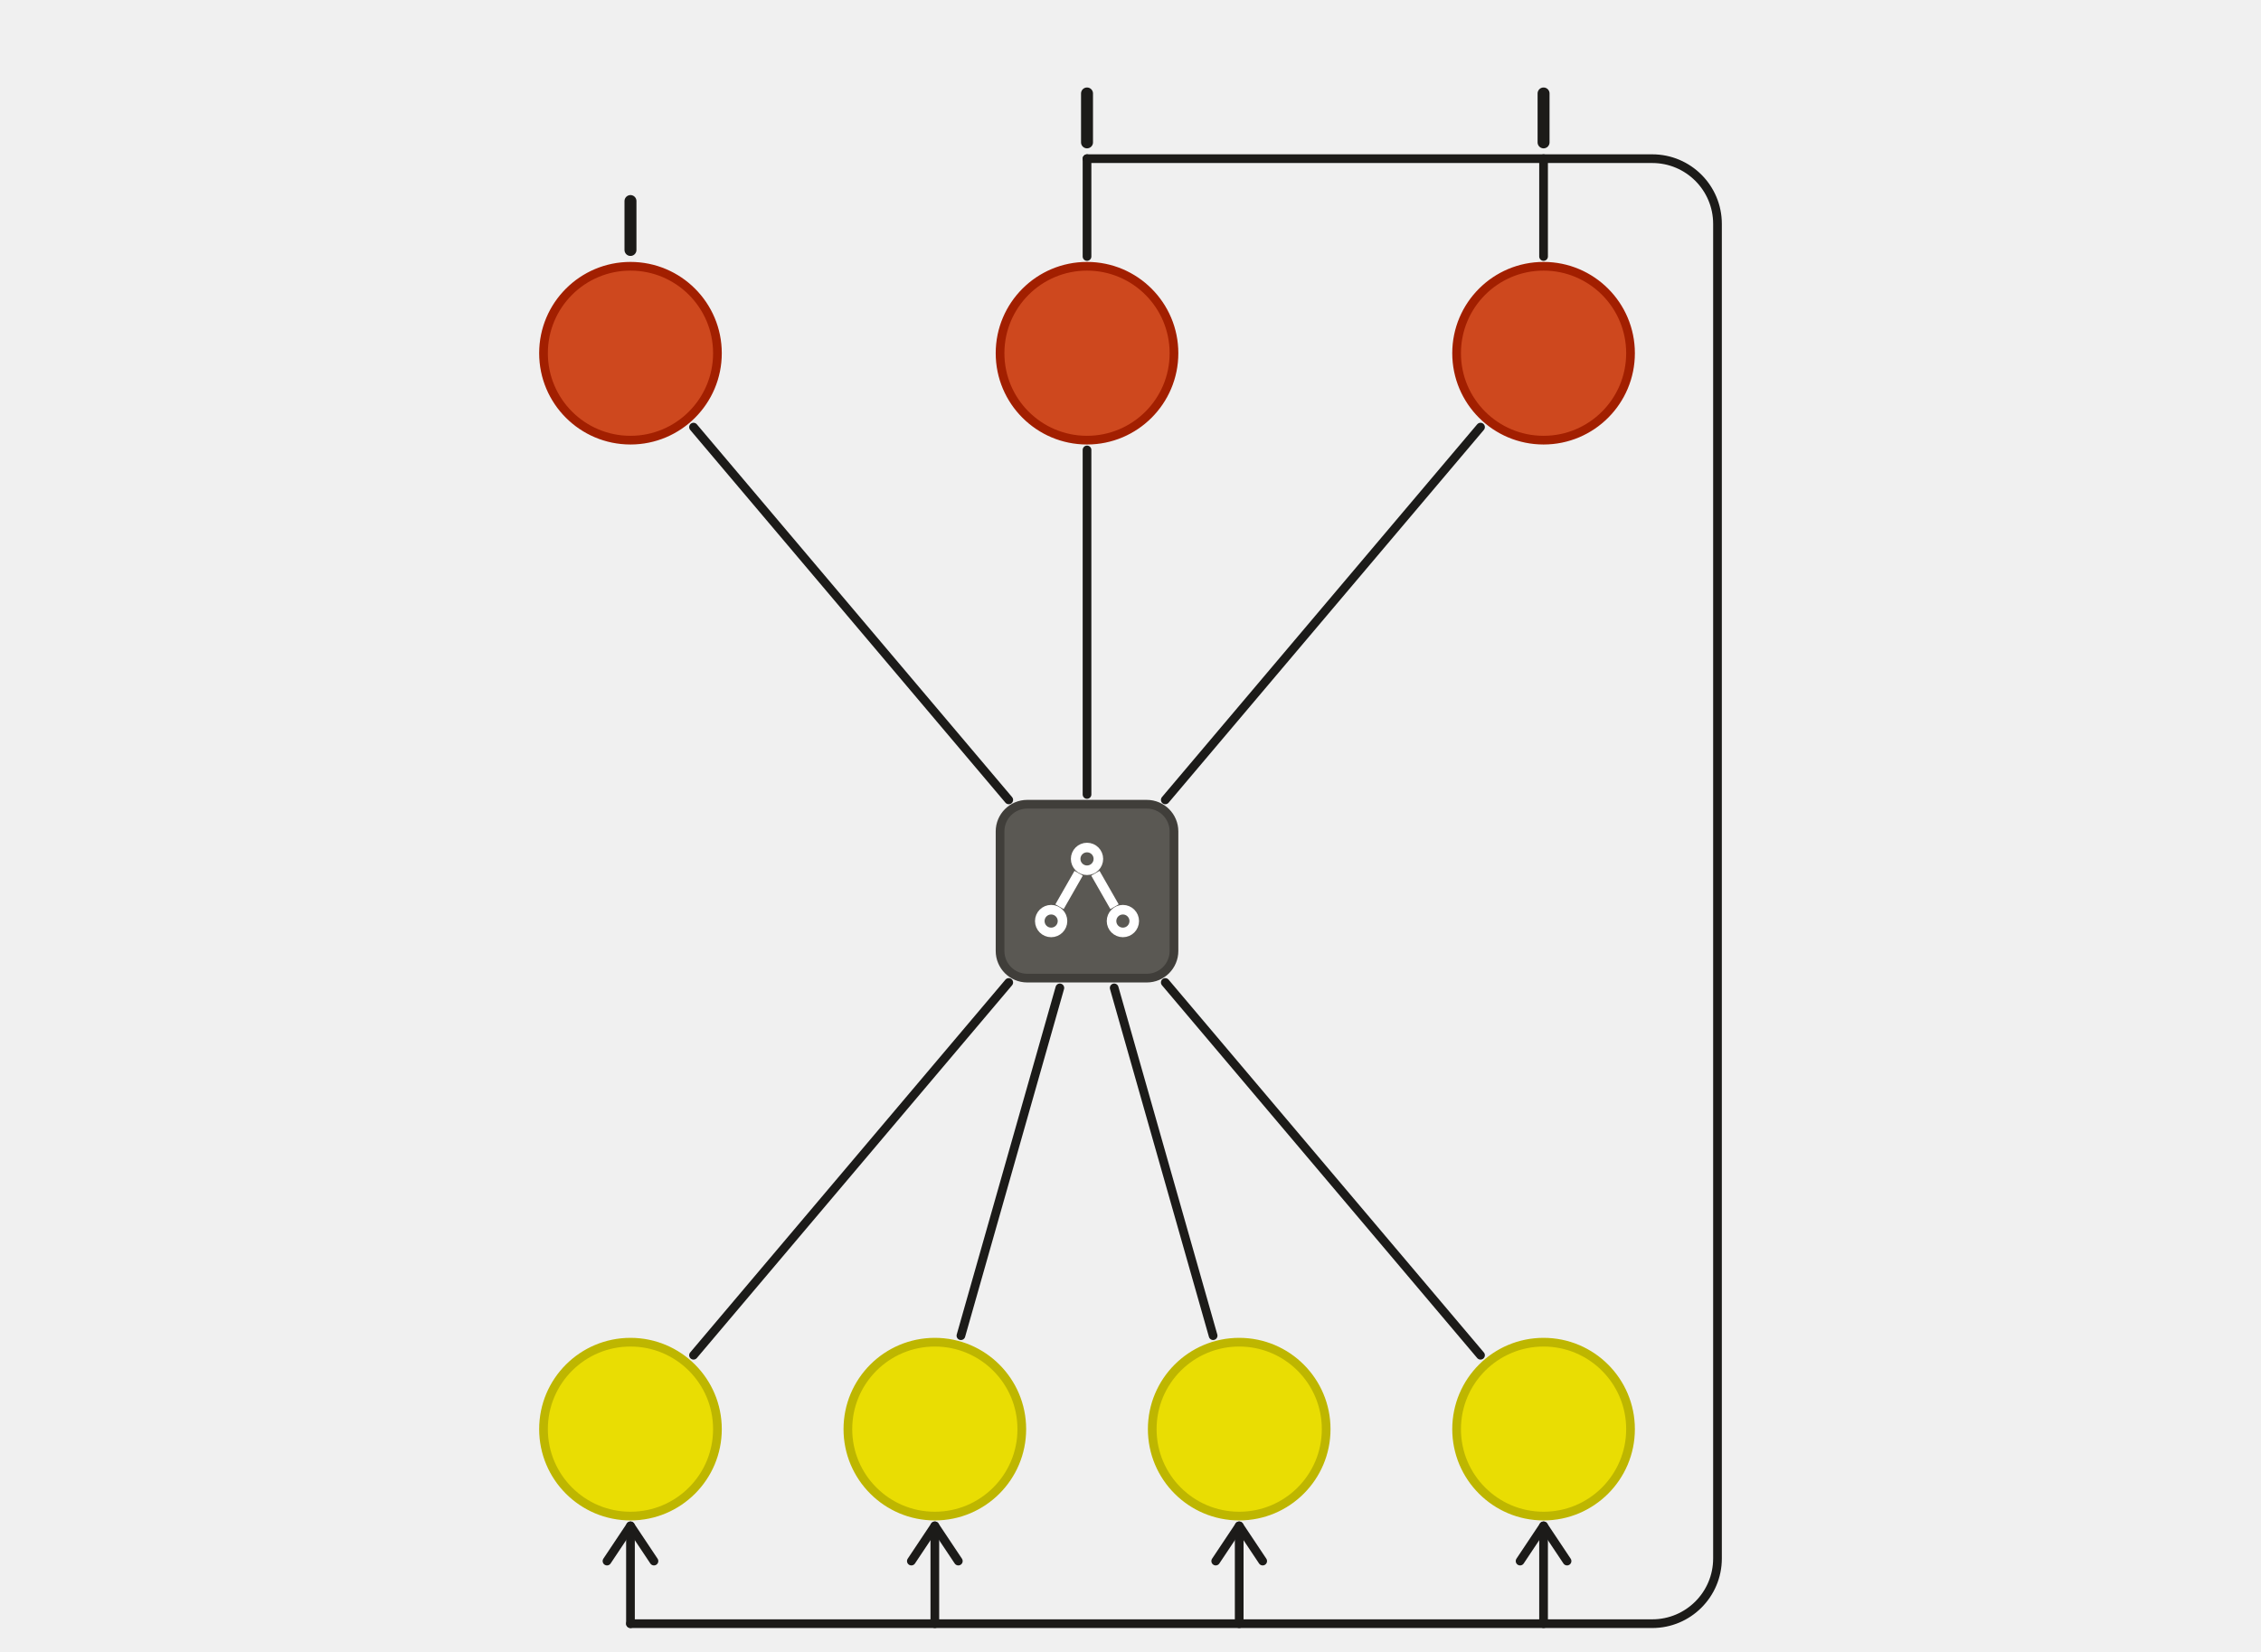
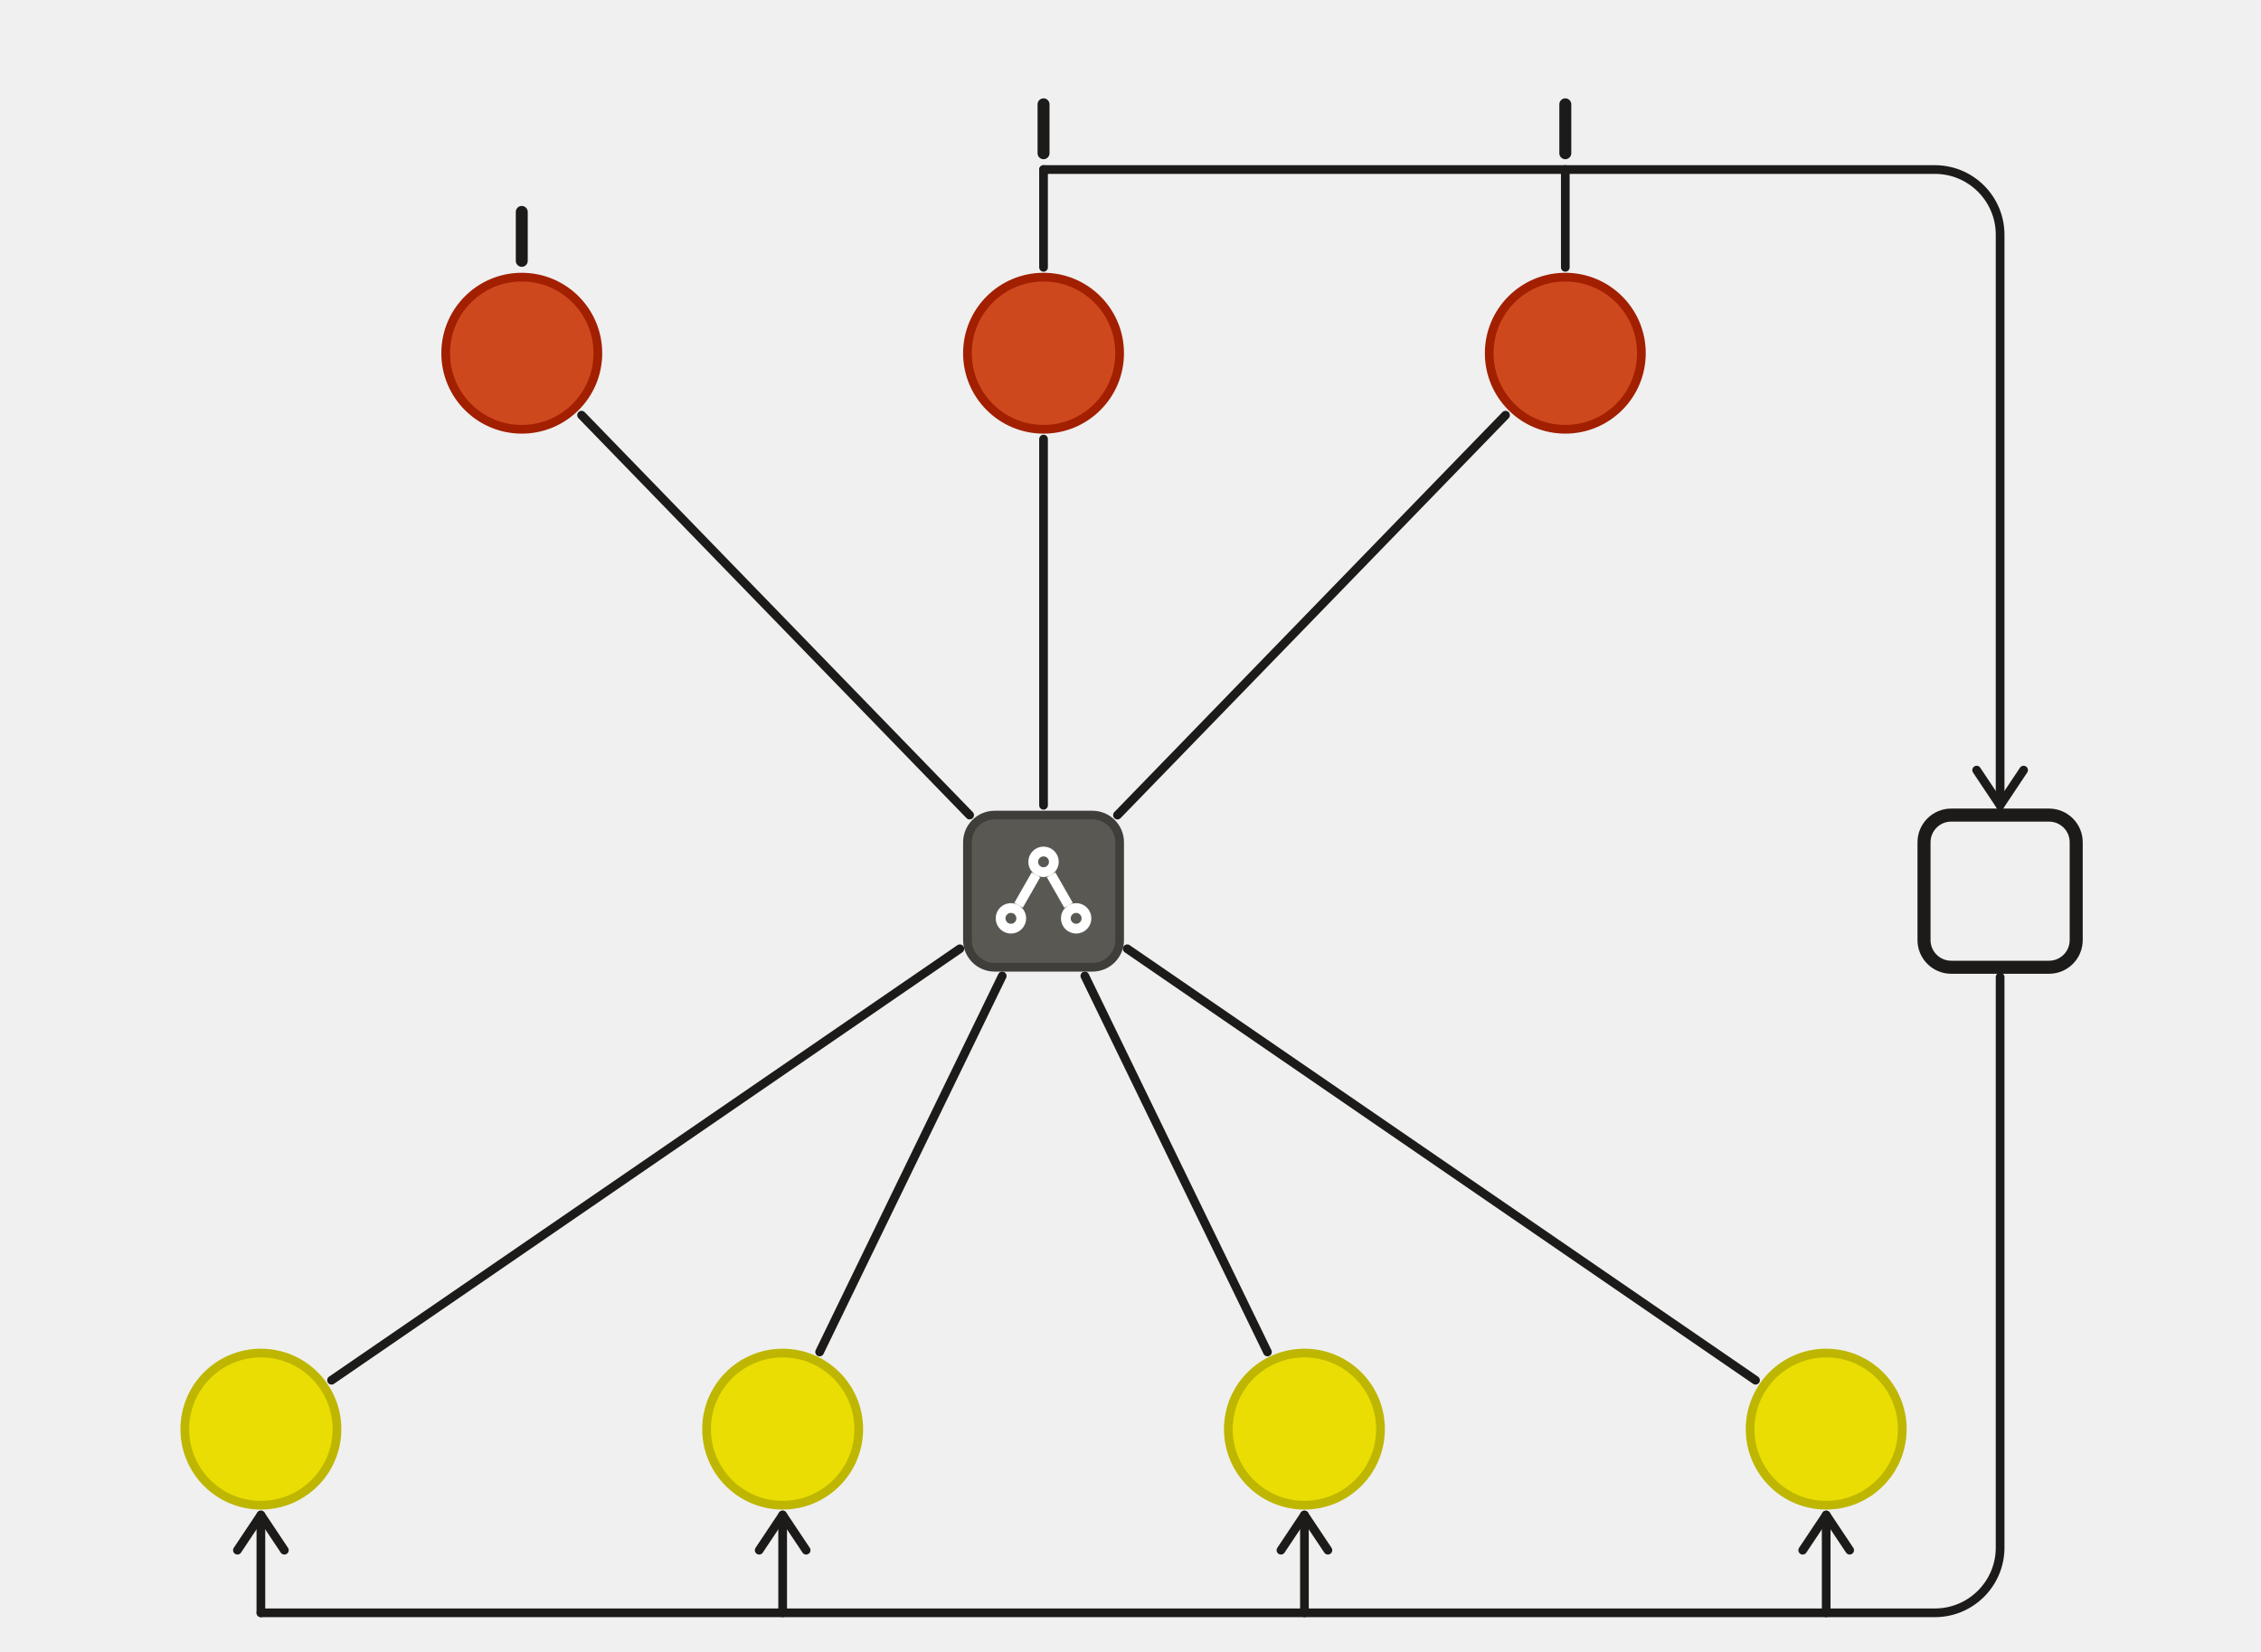
<svg xmlns="http://www.w3.org/2000/svg" viewBox="0 0 208 152" width="416" height="304" role="img">
  <defs>
    <marker id="arr-policy_gradient" viewBox="0 0 10 10" refX="8" refY="5" markerUnits="userSpaceOnUse" markerWidth="5.4" markerHeight="5.4" orient="auto-start-reverse">
      <path d="M2 1L8 5L2 9" fill="none" stroke="#1C1B19" stroke-width="1.481" stroke-linecap="round" stroke-linejoin="round" />
    </marker>
  </defs>
  <g fill="none" stroke="#1C1B19" stroke-width="0.8" stroke-linecap="round" stroke-linejoin="round">
-     <line x1="63.8" y1="124.7" x2="92.8" y2="90.4" />
-     <line x1="88.4" y1="122.9" x2="97.5" y2="90.9" />
-     <line x1="111.6" y1="122.9" x2="102.5" y2="90.9" />
-     <line x1="136.2" y1="124.7" x2="107.2" y2="90.4" />
-     <line x1="92.8" y1="73.6" x2="63.8" y2="39.3" />
-     <line x1="100" y1="73.1" x2="100" y2="41.4" />
-     <line x1="107.2" y1="73.6" x2="136.2" y2="39.3" />
+     <line x1="30.5" y1="127" x2="88.3" y2="87.3" />
+     <line x1="75.4" y1="124.4" x2="92.2" y2="89.8" />
+     <line x1="116.6" y1="124.4" x2="99.8" y2="89.8" />
+     <line x1="161.5" y1="127" x2="103.7" y2="87.3" />
+     <line x1="89.2" y1="75" x2="53.5" y2="38.2" />
+     <line x1="96" y1="74.1" x2="96" y2="40.4" />
+     <line x1="102.8" y1="75" x2="138.5" y2="38.2" />
  </g>
  <g fill="none" stroke="#1C1B19" stroke-width="0.8" stroke-linecap="round" stroke-linejoin="round">
-     <path d="M100,14.6 L152,14.6 A6,6 0 0 1 158,20.6 L158,143.4 A6,6 0 0 1 152,149.4 L58,149.4" />
-     <line x1="100" y1="23.6" x2="100" y2="14.6" />
-     <line x1="142" y1="23.6" x2="142" y2="14.6" />
-     <line x1="58" y1="149.4" x2="58" y2="140.4" marker-end="url(#arr-policy_gradient)" />
-     <line x1="86" y1="149.4" x2="86" y2="140.4" marker-end="url(#arr-policy_gradient)" />
-     <line x1="114" y1="149.4" x2="114" y2="140.4" marker-end="url(#arr-policy_gradient)" />
-     <line x1="142" y1="149.4" x2="142" y2="140.4" marker-end="url(#arr-policy_gradient)" />
+     <path d="M96,15.6 L178,15.6 A6,6 0 0 1 184,21.6 L184,74.1" marker-end="url(#arr-policy_gradient)" />
+     <path d="M184,89.9 L184,142.4 A6,6 0 0 1 178,148.4 L24,148.4" />
+     <line x1="24" y1="148.4" x2="24" y2="139.4" marker-end="url(#arr-policy_gradient)" />
+     <line x1="72" y1="148.4" x2="72" y2="139.4" marker-end="url(#arr-policy_gradient)" />
+     <line x1="120" y1="148.4" x2="120" y2="139.4" marker-end="url(#arr-policy_gradient)" />
+     <line x1="168" y1="148.4" x2="168" y2="139.4" marker-end="url(#arr-policy_gradient)" />
  </g>
-   <circle cx="58" cy="131.5" r="8" fill="#E9DD03" stroke="#BEB600" stroke-width="0.8" />
-   <circle cx="86" cy="131.5" r="8" fill="#E9DD03" stroke="#BEB600" stroke-width="0.8" />
-   <circle cx="114" cy="131.5" r="8" fill="#E9DD03" stroke="#BEB600" stroke-width="0.8" />
-   <circle cx="142" cy="131.5" r="8" fill="#E9DD03" stroke="#BEB600" stroke-width="0.8" />
-   <rect x="92" y="74" width="16" height="16" rx="2.5" fill="#5A5853" stroke="#403E3A" stroke-width="0.8" />
-   <g fill="none" stroke="#FFFFFF" stroke-width="0.8" stroke-linejoin="round" transform="translate(100 82) scale(1.1) translate(-100 -82)">
-     <path d="M97.7,83.3 L99.3,80.5" />
-     <path d="M102.3,83.3 L100.7,80.5" />
-     <circle cx="100" cy="79.3" r="0.95" />
-     <circle cx="97" cy="84.5" r="0.95" />
-     <circle cx="103" cy="84.5" r="0.95" />
+   <circle cx="24" cy="131.5" r="7" fill="#E9DD03" stroke="#BEB600" stroke-width="0.8" />
+   <circle cx="72" cy="131.5" r="7" fill="#E9DD03" stroke="#BEB600" stroke-width="0.8" />
+   <circle cx="120" cy="131.5" r="7" fill="#E9DD03" stroke="#BEB600" stroke-width="0.8" />
+   <circle cx="168" cy="131.5" r="7" fill="#E9DD03" stroke="#BEB600" stroke-width="0.8" />
+   <rect x="89" y="75" width="14" height="14" rx="2.5" fill="#5A5853" stroke="#403E3A" stroke-width="0.8" />
+   <g fill="none" stroke="#FFFFFF" stroke-width="0.9" stroke-linejoin="round">
+     <path d="M93.7,83.3 L95.3,80.5" />
+     <path d="M98.3,83.3 L96.7,80.5" />
+     <circle cx="96" cy="79.3" r="0.95" />
+     <circle cx="93" cy="84.5" r="0.95" />
+     <circle cx="99" cy="84.5" r="0.95" />
  </g>
-   <circle cx="58" cy="32.5" r="8" fill="#CE481E" stroke="#A21F00" stroke-width="0.8" />
+   <rect x="177" y="75" width="14" height="14" rx="2.5" fill="none" stroke="#1C1B19" stroke-width="1.2" />
+   <circle cx="48" cy="32.5" r="7" fill="#CE481E" stroke="#A21F00" stroke-width="0.8" />
  <g stroke="#1C1B19" stroke-width="1.1" stroke-linecap="round">
-     <line x1="58" y1="23" x2="58" y2="18.5" />
+     <line x1="48" y1="24" x2="48" y2="19.5" />
  </g>
-   <circle cx="100" cy="32.5" r="8" fill="#CE481E" stroke="#A21F00" stroke-width="0.8" />
-   <circle cx="142" cy="32.5" r="8" fill="#CE481E" stroke="#A21F00" stroke-width="0.8" />
-   <line x1="100" y1="13.1" x2="100" y2="8.6" stroke="#1C1B19" stroke-width="1.1" stroke-linecap="round" />
-   <line x1="142" y1="13.1" x2="142" y2="8.6" stroke="#1C1B19" stroke-width="1.1" stroke-linecap="round" />
+   <circle cx="96" cy="32.5" r="7" fill="#CE481E" stroke="#A21F00" stroke-width="0.8" />
+   <circle cx="144" cy="32.5" r="7" fill="#CE481E" stroke="#A21F00" stroke-width="0.8" />
+   <line x1="96" y1="24.6" x2="96" y2="15.6" stroke="#1C1B19" stroke-width="0.8" stroke-linecap="round" />
+   <line x1="144" y1="24.6" x2="144" y2="15.6" stroke="#1C1B19" stroke-width="0.8" stroke-linecap="round" />
+   <line x1="96" y1="14.1" x2="96" y2="9.6" stroke="#1C1B19" stroke-width="1.1" stroke-linecap="round" />
+   <line x1="144" y1="14.1" x2="144" y2="9.6" stroke="#1C1B19" stroke-width="1.1" stroke-linecap="round" />
</svg>
